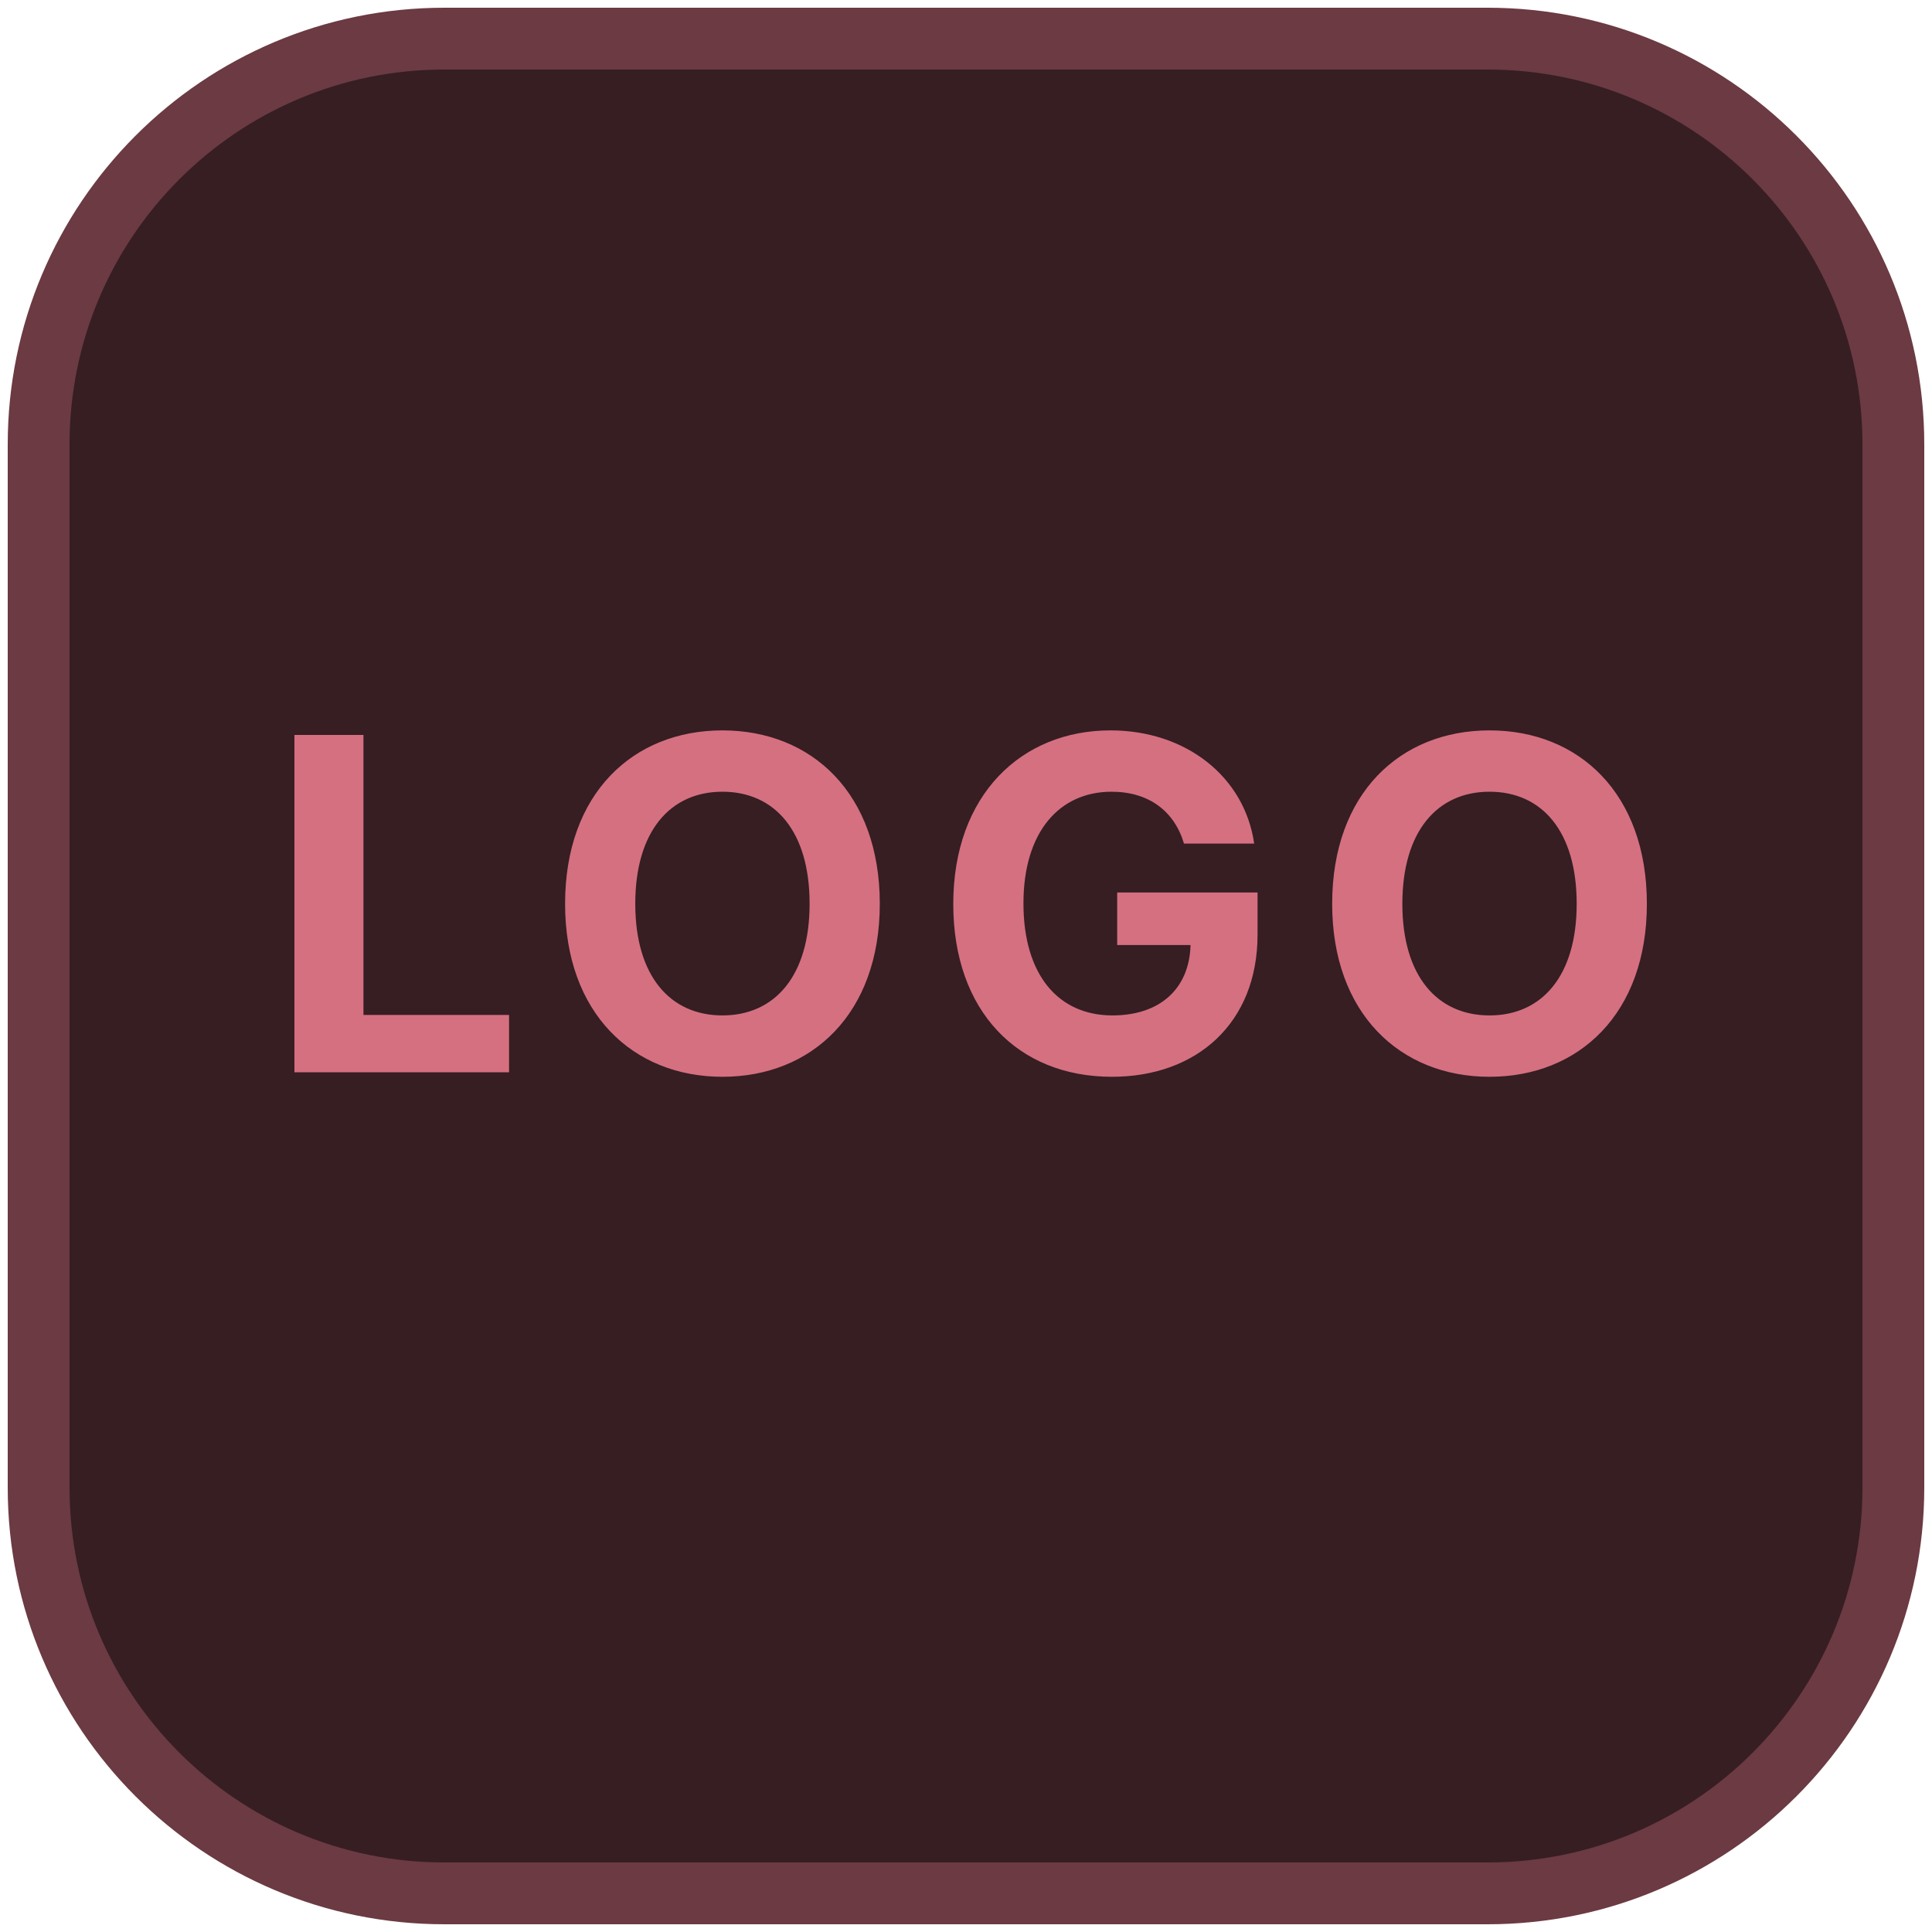
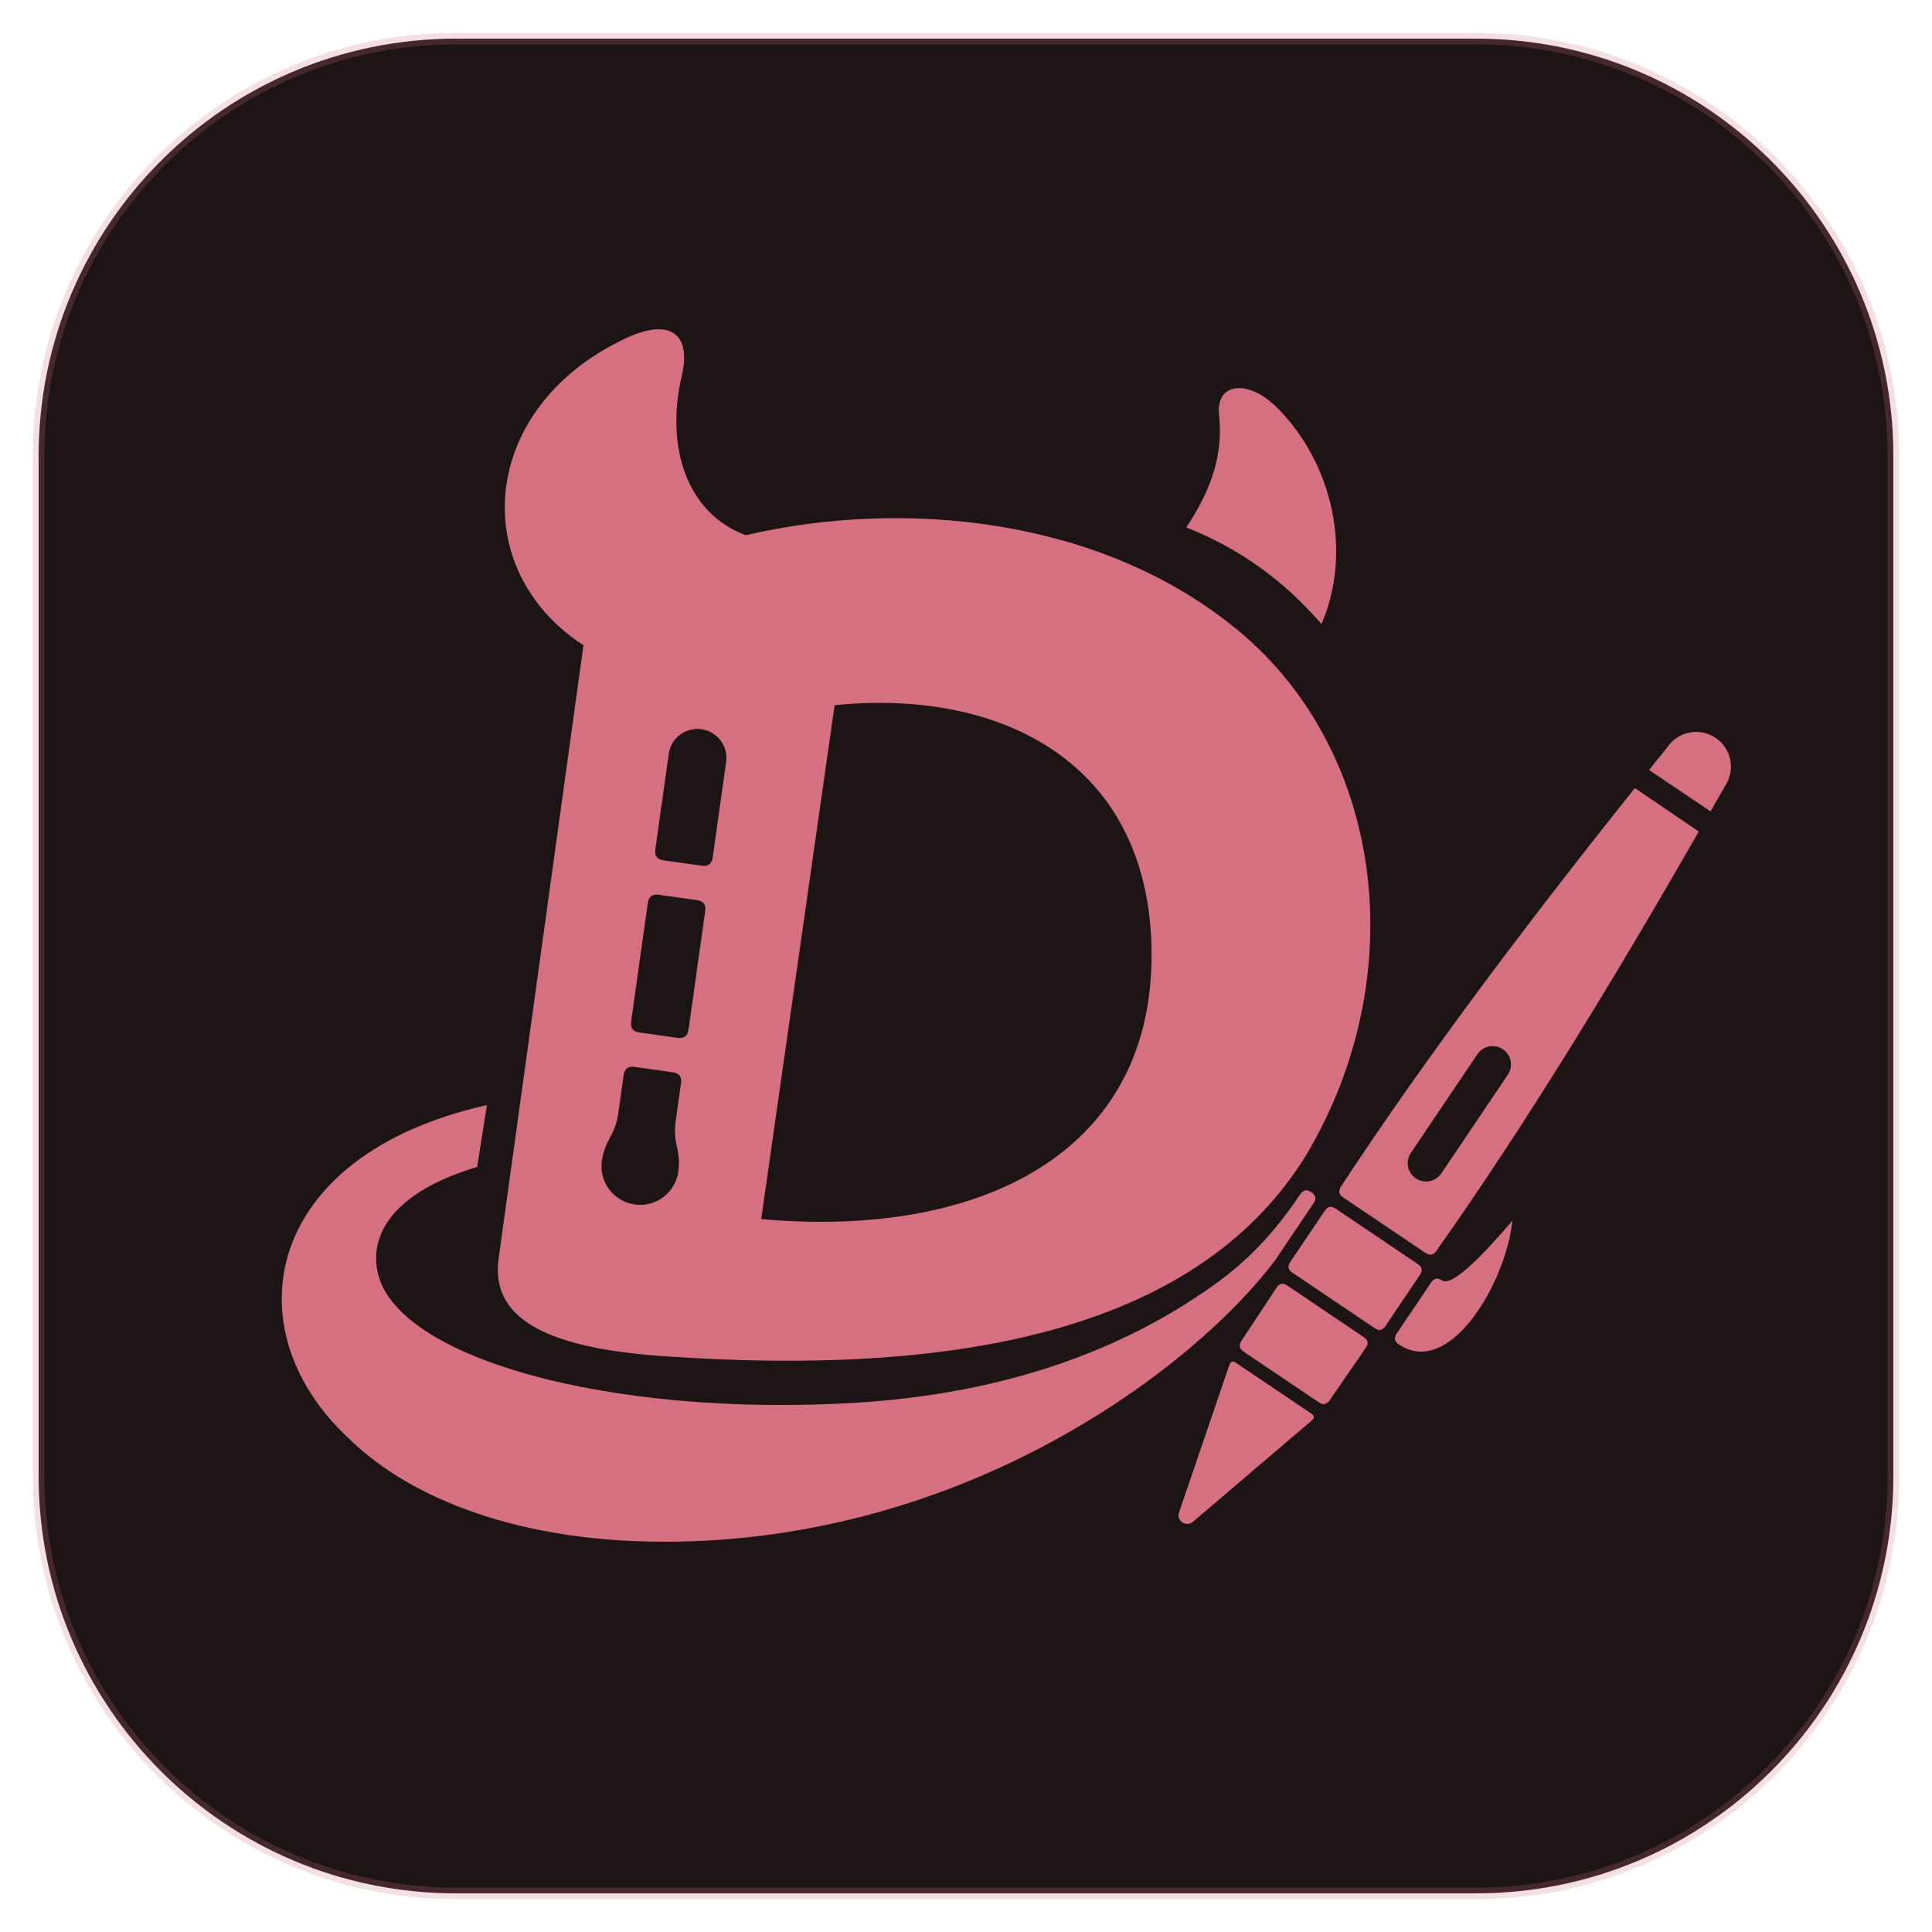
- <svg xmlns="http://www.w3.org/2000/svg" viewBox="0 0 1000 1000" width="100%" height="100%" role="img" aria-label="Favicon placeholder">
-   <rect x="20" y="20" width="960" height="960" rx="210" fill="#361E22" stroke="#6B3A42" stroke-width="32" />
-   <text x="500" y="555" text-anchor="middle" fill="#D57081" font-family="system-ui, -apple-system, sans-serif" font-size="240" font-weight="700" letter-spacing="16">LOGO</text>
+ <svg xmlns="http://www.w3.org/2000/svg" viewBox="0 0 1000 1000" width="100%" height="100%">
+   <rect x="20" y="20" width="960" height="960" rx="216" fill="#1C1415" stroke="#D57081" stroke-width="6" stroke-opacity="0.22" />
+   <g fill="#D57081" fill-rule="evenodd">
+     <g id="horned-d">
+       <path d="M 302 334 C 242 295, 248 212, 322 176 C 346 164, 358 172, 353 194 C 344 232, 356 266, 386 277 C 468 258, 568 268, 638 324 C 716 386, 732 504, 676 598 C 618 692, 488 712, 344 702 C 286 698, 254 684, 258 652 L 302 334 Z M 432 365 L 394 631 C 506 641, 594 598, 596 498 C 598 398, 522 356, 432 365 Z M 346.14 390.17 A 15 15 0 0 1 375.85 394.33 L 368.89 443.83 Q 368.20 448.78 363.25 448.09 L 343.45 445.31 Q 338.50 444.62 339.19 439.66 Z M 335.30 467.38 Q 336.00 462.44 340.95 463.13 L 360.75 465.91 Q 365.70 466.60 365.00 471.55 L 356.38 532.93 Q 355.69 537.88 350.74 537.19 L 330.94 534.41 Q 325.99 533.72 326.68 528.76 Z M 322.79 556.49 Q 323.49 551.53 328.44 552.23 L 348.24 555.01 Q 353.19 555.70 352.49 560.65 L 349.71 580.45 C 348.05 592.33, 352.72 595.01, 351.05 606.89 A 20 20 0 0 1 311.45 601.33 C 313.12 589.45, 318.34 588.16, 320.01 576.28 Z" />
+     </g>
+     <g id="right-horn">
+       <path d="M 614 273 C 628 252, 633 234, 631 215 C 629 198, 646 196, 661 211 C 690 240, 700 286, 684 323 C 665 301, 642 284, 614 273 Z" />
+     </g>
+     <g id="devil-tail-back">
+       <path d="M 252.0 572.0 L 247.0 604.0 C 210.0 615.0, 192.0 634.0, 195.0 656.0 C 201.0 702.0, 314.0 734.0, 444.0 726.0 C 519.95 721.17, 580.65 699.17, 628.31 665.12 C 646.21 652.33, 659.63 638.00, 673.05 618.10 Q 675.29 614.78 678.60 617.02 L 678.85 617.19 Q 682.17 619.42 679.93 622.74 L 659.81 652.58 C 618.0 708.0, 500.0 798.0, 344.0 798.0 C 262.0 798.0, 208.0 772.0, 180.0 744.0 C 120.0 688.0, 136.0 598.0, 252.0 572.0 Z" />
+     </g>
+     <g id="stylus-pen">
+       <path d="M 610.27 782.83 L 636.30 706.55 Q 637.27 703.71 639.76 705.39 L 678.72 731.66 Q 681.21 733.34 678.92 735.29 L 617.44 787.71 A 4.5 4.5 0 0 1 610.27 782.83 Z M 643.67 699.59 Q 640.35 697.35 642.56 694.01 L 660.74 666.48 Q 662.94 663.14 666.26 665.37 L 705.88 692.09 Q 709.20 694.33 706.93 697.62 L 688.22 724.80 Q 685.95 728.09 682.63 725.86 Z M 694.07 614.19 C 736.87 548.82, 791.1 476.87, 846.2 407.91 L 879.28 430.4 C 835.43 507.0, 788.47 583.9, 743.44 647.47 Q 741.13 650.74 737.81 648.50 L 695.20 619.77 Q 691.88 617.53 694.07 614.19 Z M 730.15 596.91 L 764.81 545.51 A 9.5 9.5 0 0 1 780.56 556.13 L 745.90 607.53 A 9.5 9.5 0 0 1 730.15 596.91 Z M 853.55 398.53 L 863.03 386.71 A 18.0 18.0 0 0 1 892.81 406.95 L 885.38 419.99 Z" />
+     </g>
+     <g id="devil-tail-front-grip">
+       <path id="devil-tail-band" d="M 668.93 658.73 L 711.54 687.46 Q 714.85 689.70 717.09 686.38 L 734.98 659.86 Q 737.21 656.54 733.90 654.30 L 691.29 625.57 Q 687.97 623.34 685.73 626.65 L 667.85 653.18 Q 665.61 656.50 668.93 658.73 Z" />
+       <path id="devil-tail-curl" d="M 723.97 695.85 Q 720.66 693.61 722.89 690.30 L 740.78 663.77 Q 743.02 660.45 746.33 662.69 C 751.31 666.04, 765.80 651.70, 782.82 631.82 C 779.61 663.42, 750.50 713.74, 723.97 695.85 Z" />
+     </g>
+   </g>
</svg>
